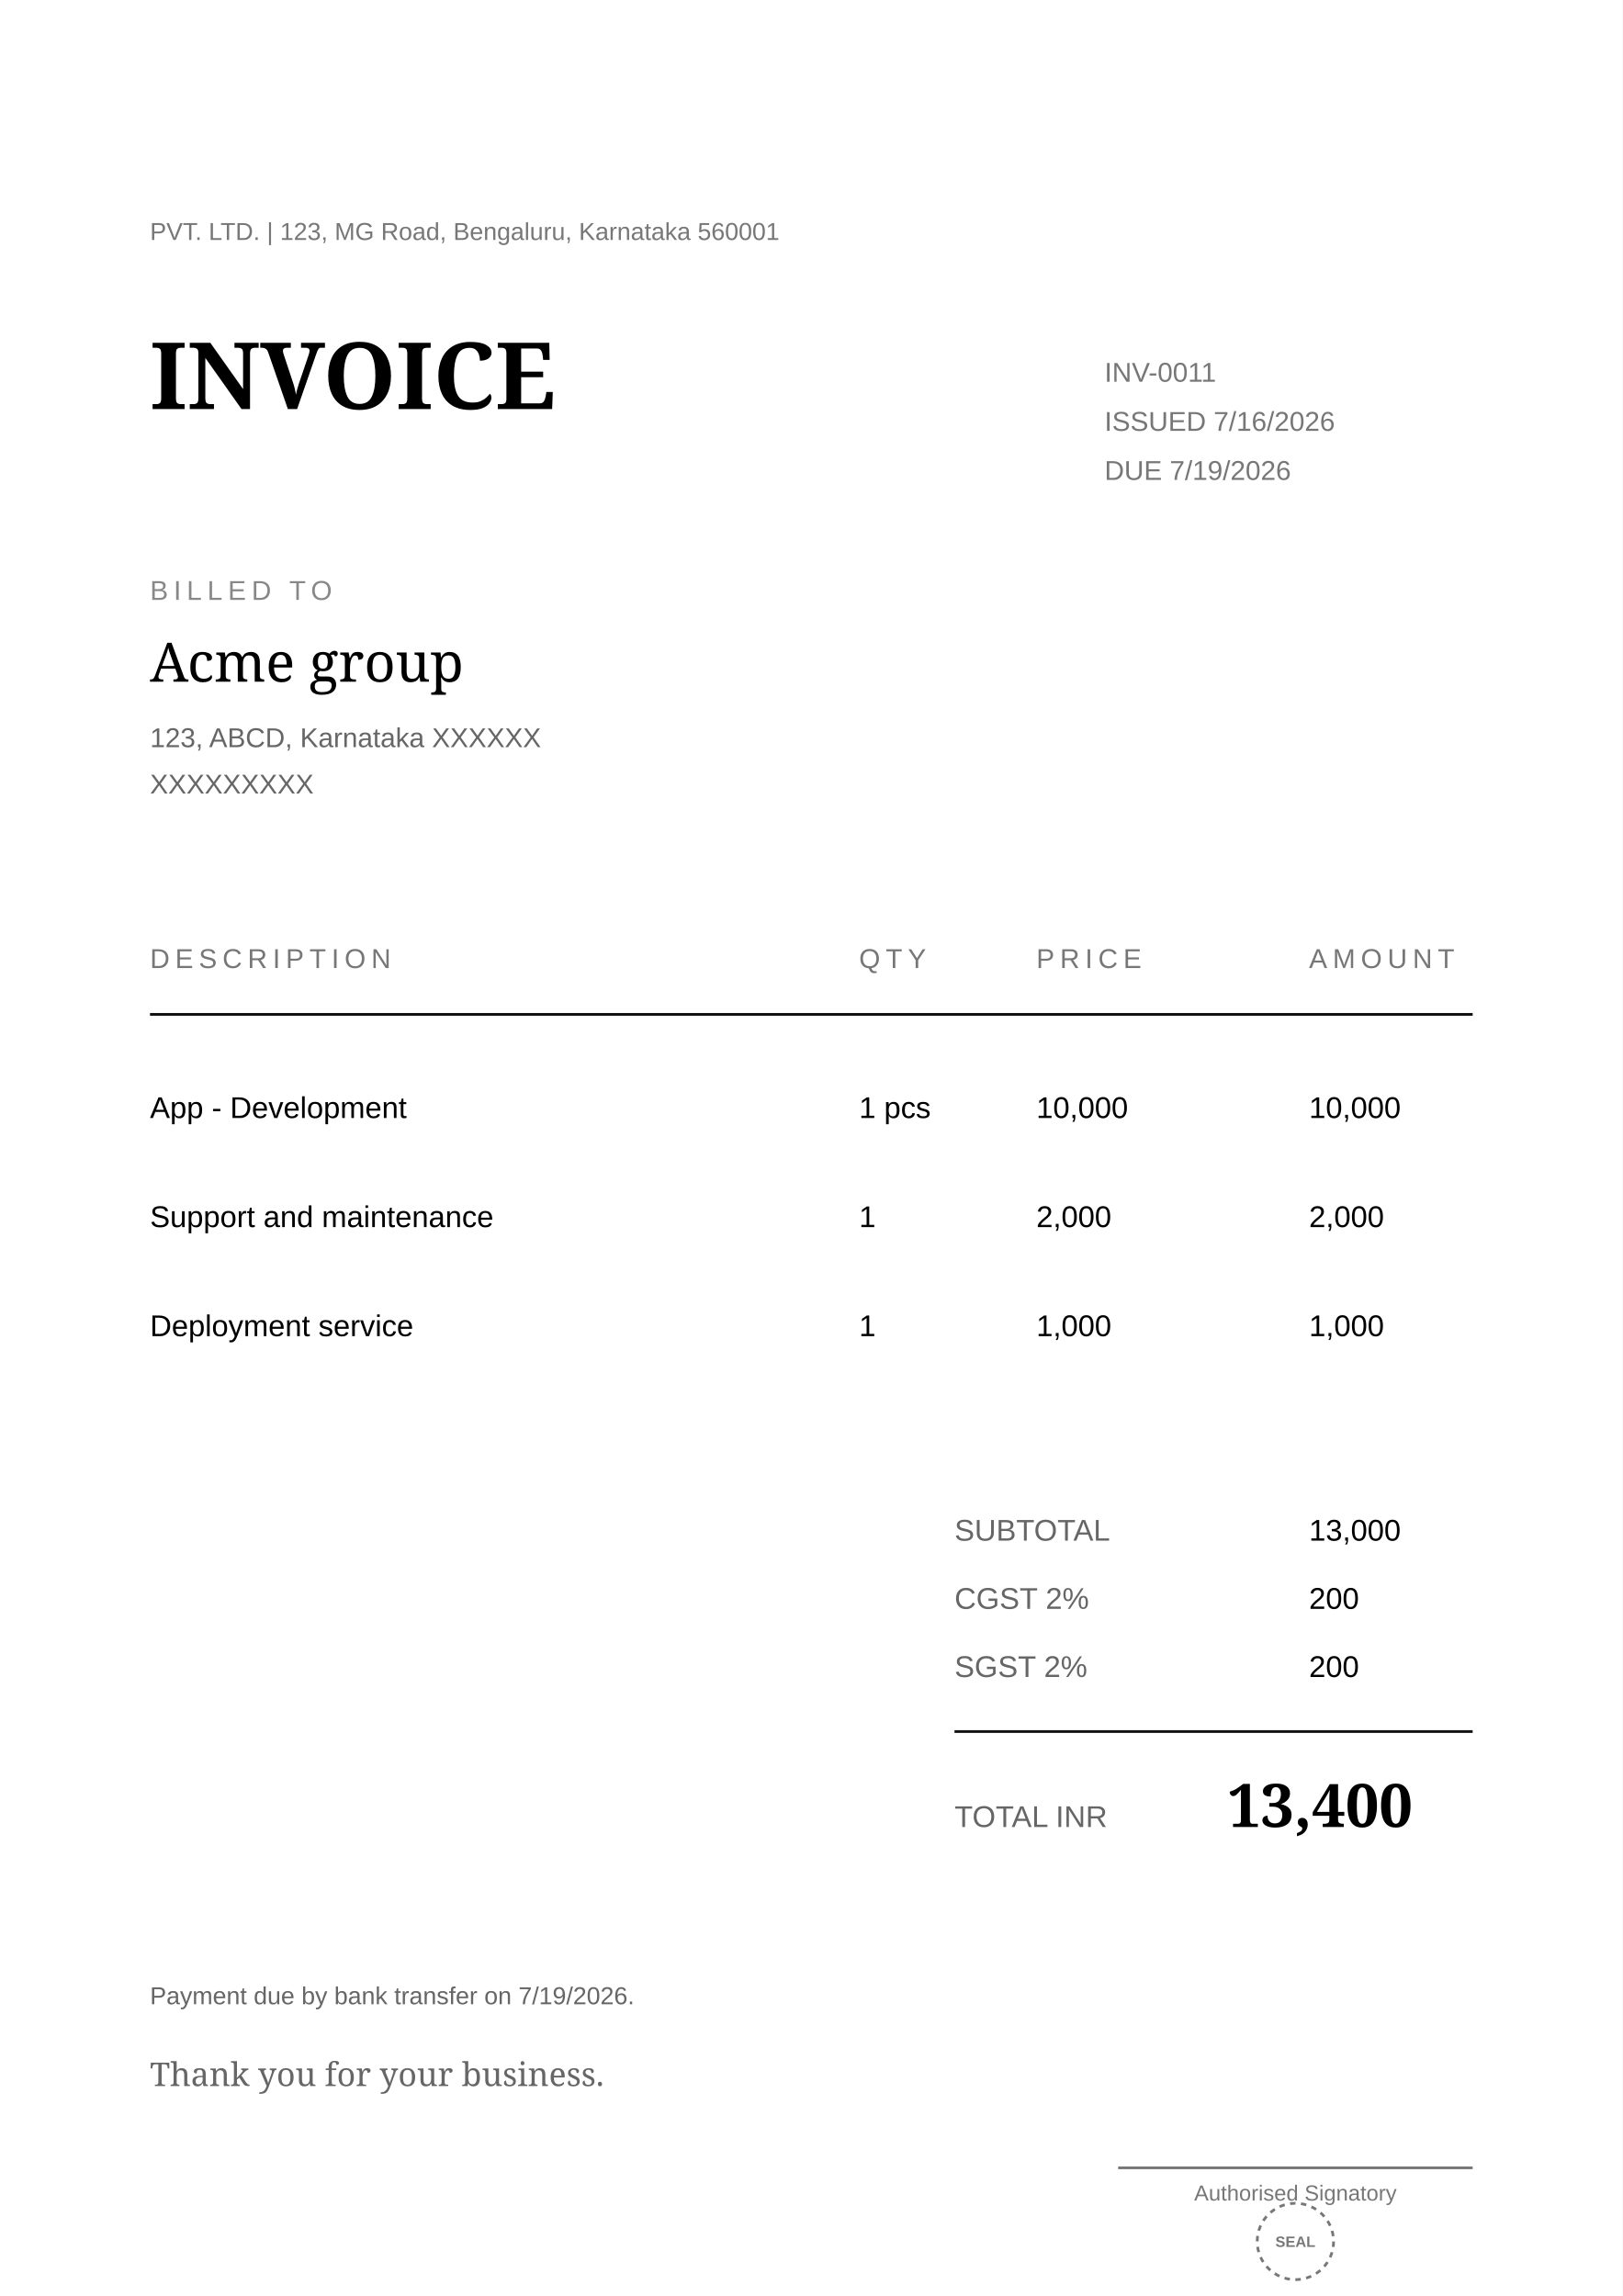
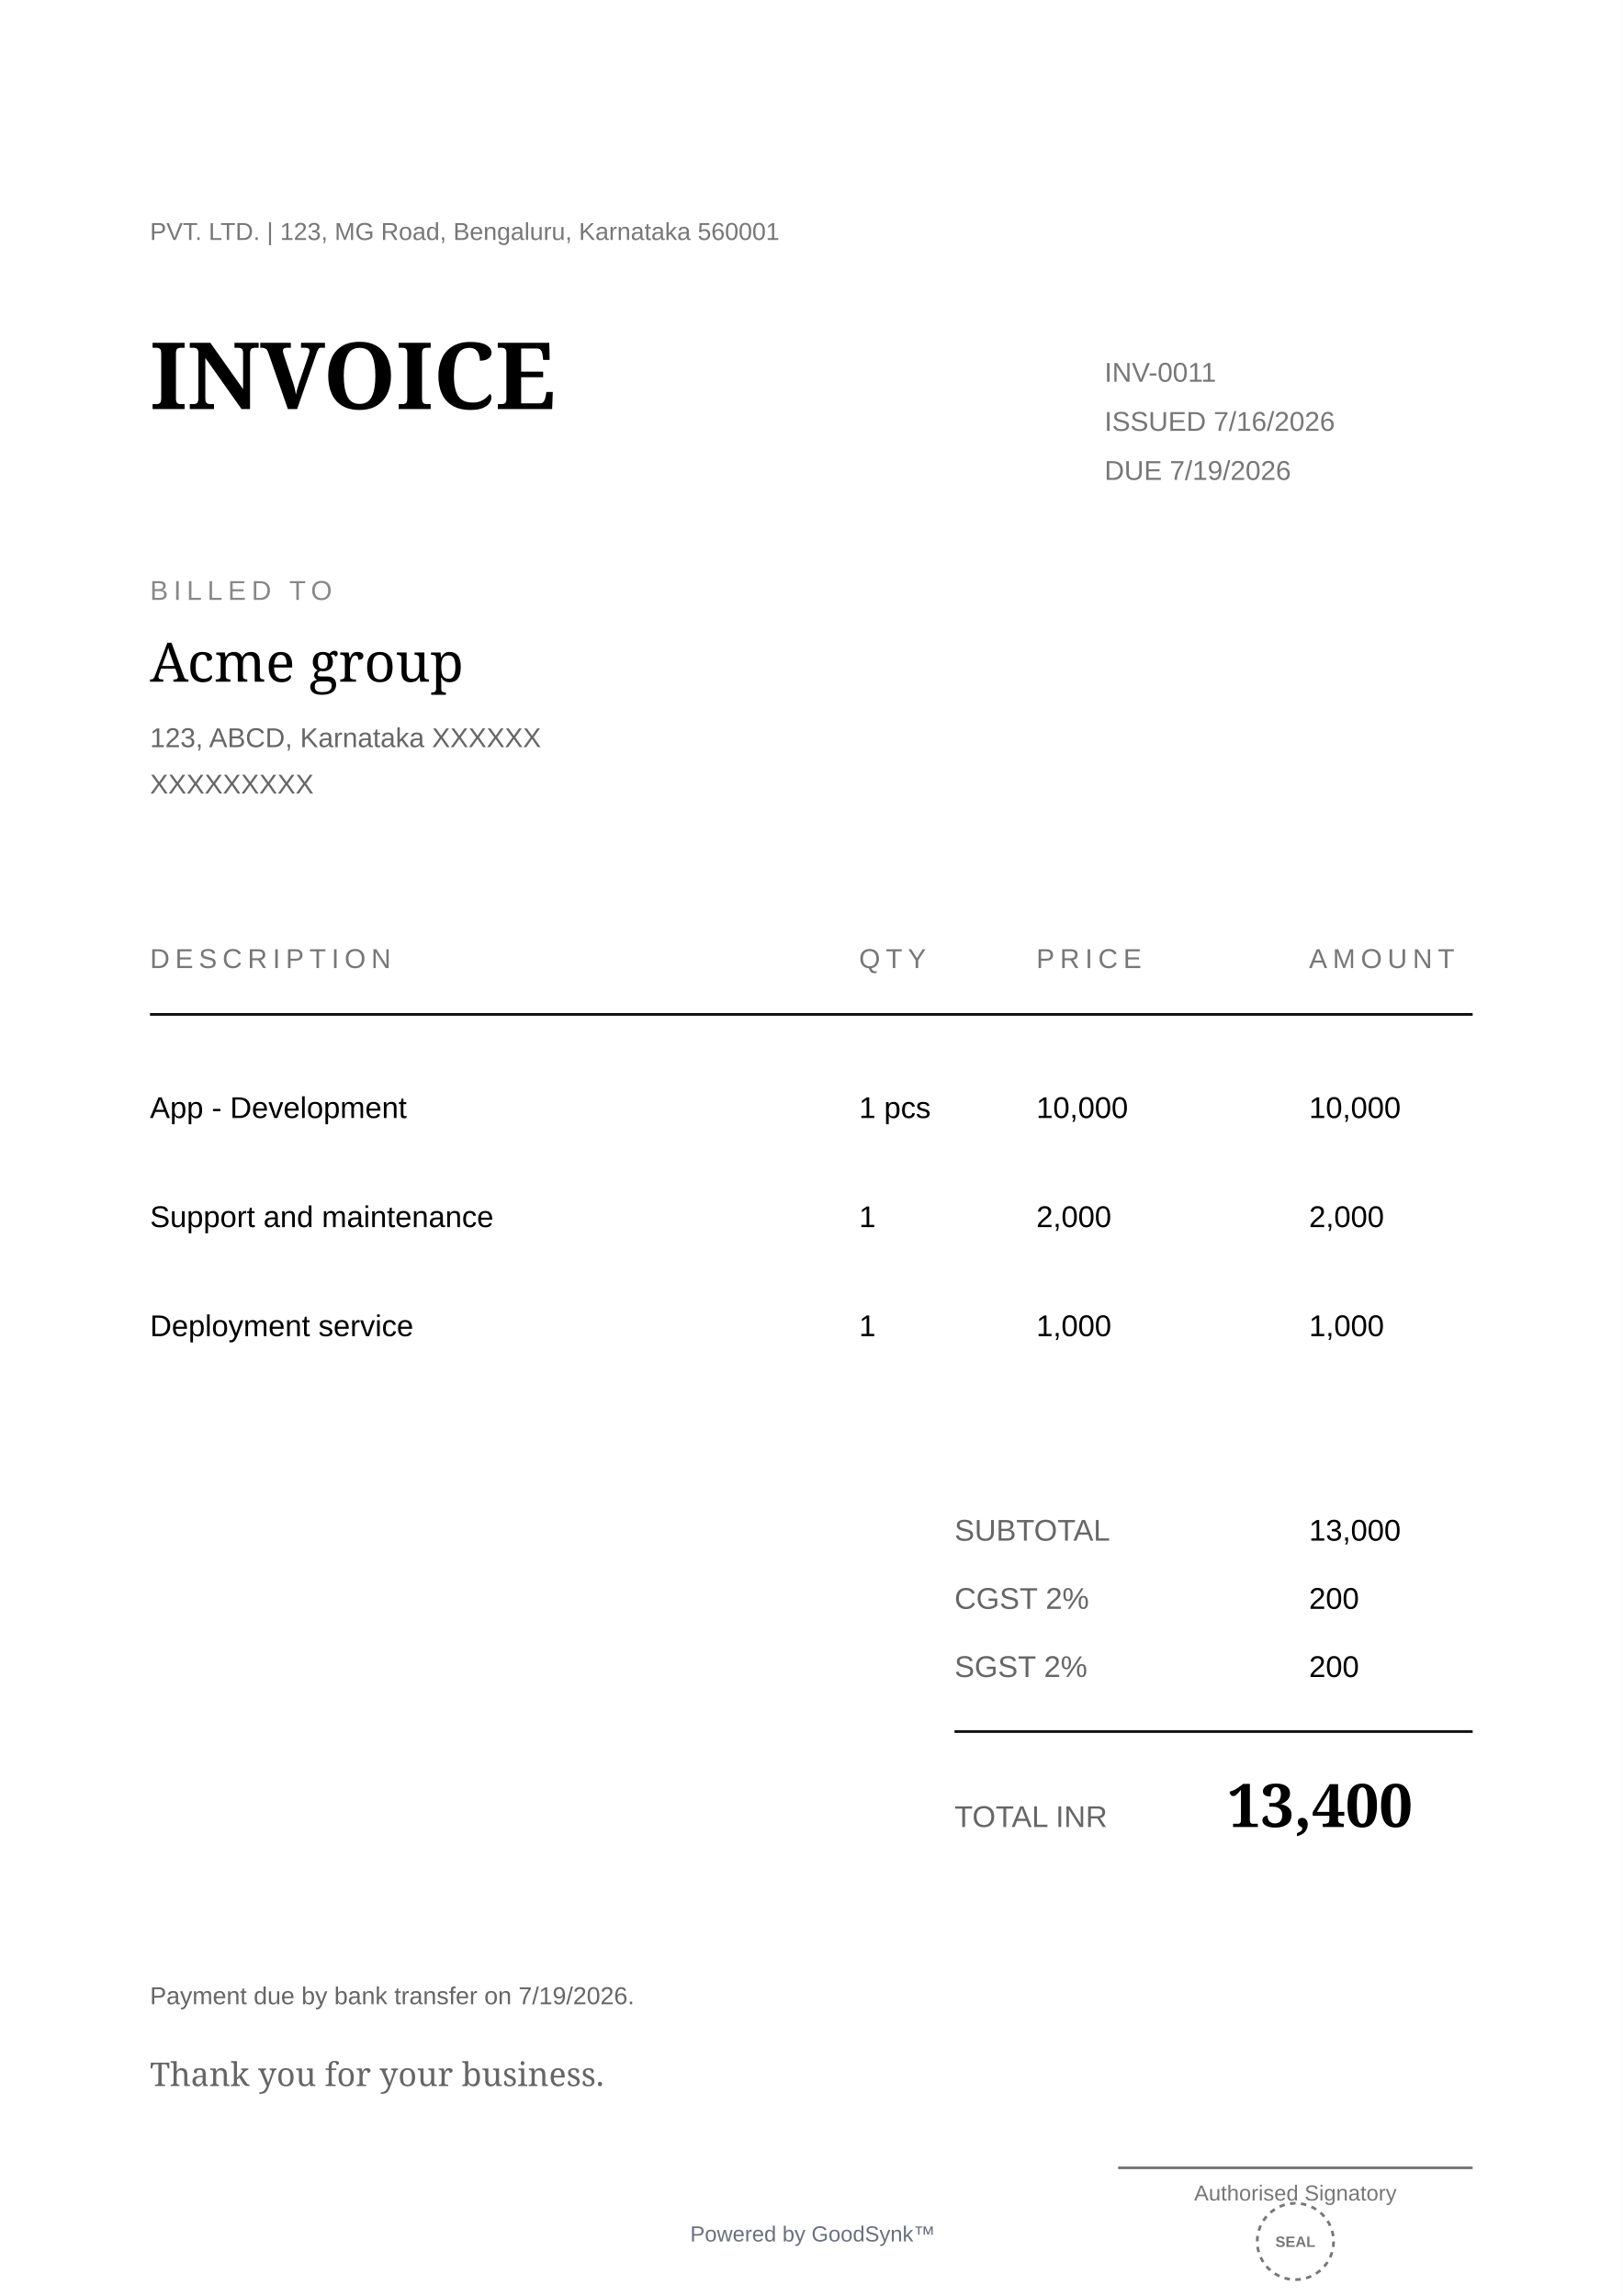
<svg xmlns="http://www.w3.org/2000/svg" width="595" height="842" viewBox="0 0 595 842">
  <rect width="595" height="842" fill="#fff" />
  <g transform="translate(55 28)" />
  <text x="55" y="88" font-family="Arial" font-size="9" fill="#777">PVT. LTD. | 123, MG Road, Bengaluru, Karnataka 560001</text>
  <text x="55" y="150" font-family="Georgia" font-size="34" font-weight="700">INVOICE</text>
  <text x="405" y="140" font-family="Arial" font-size="10" fill="#777">INV-0011</text>
  <text x="405" y="158" font-family="Arial" font-size="10" fill="#777">ISSUED 7/16/2026</text>
  <text x="405" y="176" font-family="Arial" font-size="10" fill="#777">DUE 7/19/2026</text>
  <text x="55" y="220" font-family="Arial" font-size="10" fill="#888" letter-spacing="2">BILLED TO</text>
  <text x="55" y="250" font-family="Georgia" font-size="20">Acme group</text>
  <text x="55" y="274" font-family="Arial" font-size="10" fill="#666">123, ABCD, Karnataka XXXXXX</text>
  <text x="55" y="291" font-family="Arial" font-size="10" fill="#666">XXXXXXXXX</text>
  <text x="55" y="355" font-family="Arial" font-size="10" fill="#777" letter-spacing="2">DESCRIPTION</text>
  <text x="315" y="355" font-family="Arial" font-size="10" fill="#777" letter-spacing="2">QTY</text>
  <text x="380" y="355" font-family="Arial" font-size="10" fill="#777" letter-spacing="2">PRICE</text>
  <text x="480" y="355" font-family="Arial" font-size="10" fill="#777" letter-spacing="2">AMOUNT</text>
  <line x1="55" y1="372" x2="540" y2="372" stroke="#111" />
  <text x="55" y="410" font-family="Arial" font-size="11">App - Development</text>
  <text x="315" y="410" font-family="Arial" font-size="11">1 pcs</text>
  <text x="380" y="410" font-family="Arial" font-size="11">10,000</text>
  <text x="480" y="410" font-family="Arial" font-size="11">10,000</text>
  <text x="55" y="450" font-family="Arial" font-size="11">Support and maintenance</text>
  <text x="315" y="450" font-family="Arial" font-size="11">1</text>
  <text x="380" y="450" font-family="Arial" font-size="11">2,000</text>
  <text x="480" y="450" font-family="Arial" font-size="11">2,000</text>
  <text x="55" y="490" font-family="Arial" font-size="11">Deployment service</text>
  <text x="315" y="490" font-family="Arial" font-size="11">1</text>
  <text x="380" y="490" font-family="Arial" font-size="11">1,000</text>
  <text x="480" y="490" font-family="Arial" font-size="11">1,000</text>
  <text x="350" y="565" font-family="Arial" font-size="11" fill="#666">SUBTOTAL</text>
  <text x="480" y="565" font-family="Arial" font-size="11">13,000</text>
  <text x="350" y="590" font-family="Arial" font-size="11" fill="#666">CGST 2%</text>
  <text x="480" y="590" font-family="Arial" font-size="11">200</text>
  <text x="350" y="615" font-family="Arial" font-size="11" fill="#666">SGST 2%</text>
  <text x="480" y="615" font-family="Arial" font-size="11">200</text>
  <line x1="350" y1="635" x2="540" y2="635" stroke="#111" />
  <text x="350" y="670" font-family="Arial" font-size="11" fill="#666">TOTAL INR</text>
  <text x="450" y="670" font-family="Georgia" font-size="22" font-weight="700">13,400</text>
  <text x="55" y="735" font-family="Arial" font-size="9" fill="#666">Payment due by bank transfer on 7/19/2026.</text>
  <text x="55" y="765" font-family="Georgia" font-size="12" fill="#666">Thank you for your business.</text>
  <line x1="410" y1="795" x2="540" y2="795" stroke="#777" />
  <text x="475" y="807" text-anchor="middle" font-family="Arial" font-size="8" fill="#777">Authorised Signatory</text>
  <circle cx="475" cy="822" r="14" fill="none" stroke="#777" stroke-width="1" stroke-dasharray="2,2" />
  <text x="475" y="824" text-anchor="middle" font-family="Arial" font-size="5.5" font-weight="700" fill="#777">SEAL</text>
+   <text x="298" y="822" text-anchor="middle" font-family="Arial" font-size="8" fill="#66717d">Powered by GoodSynk™</text>
</svg>
